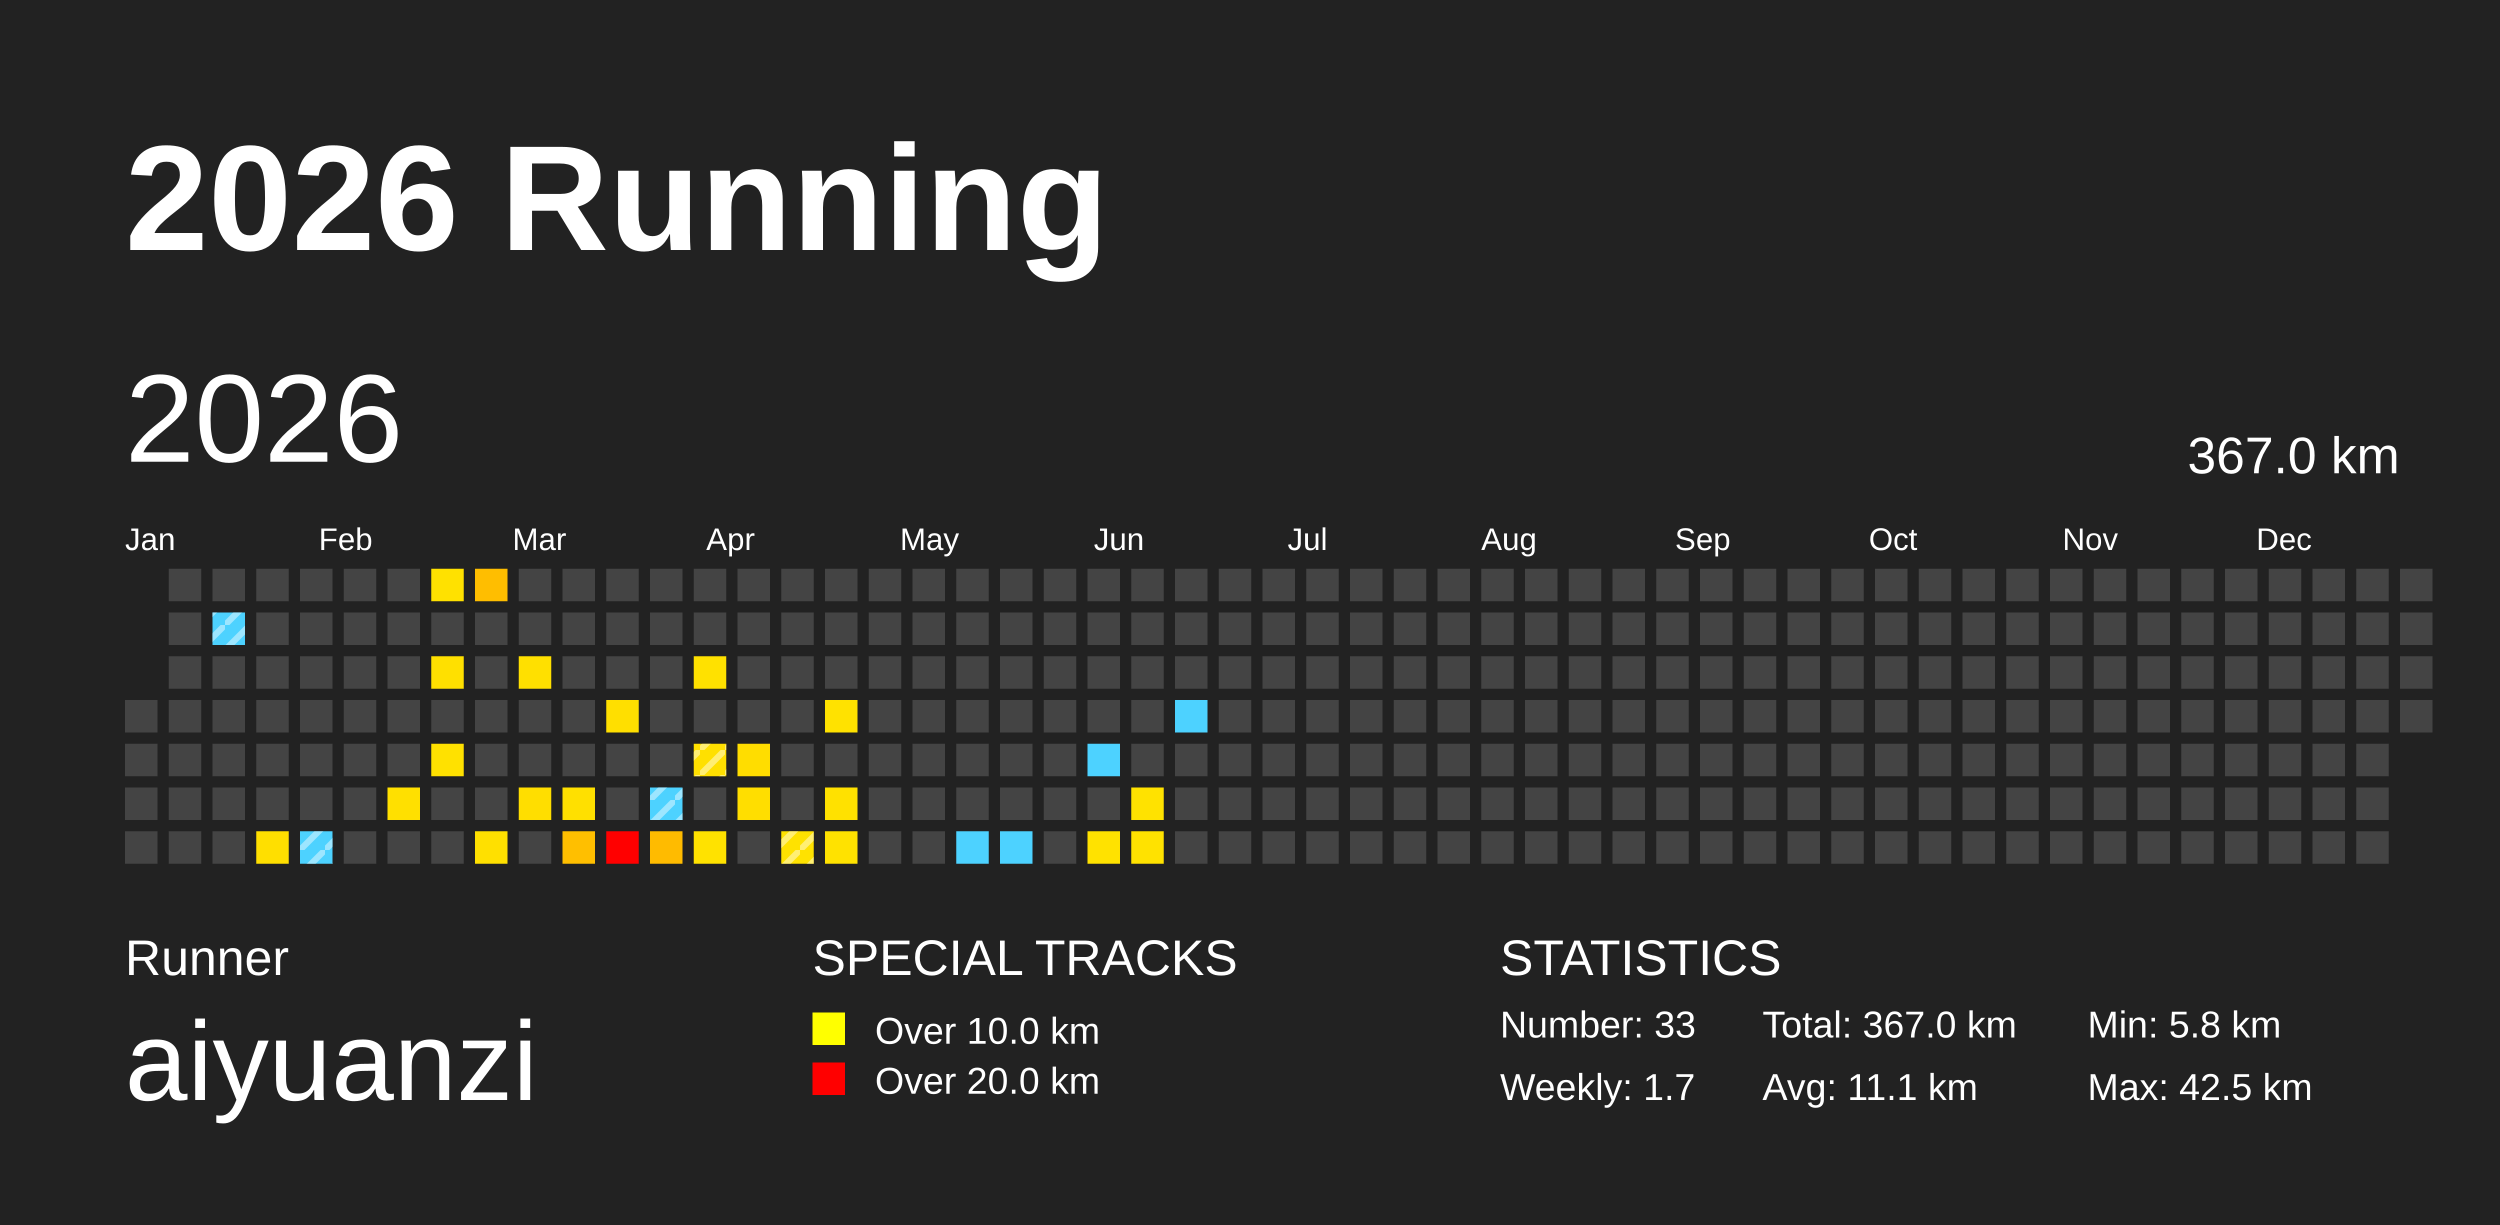
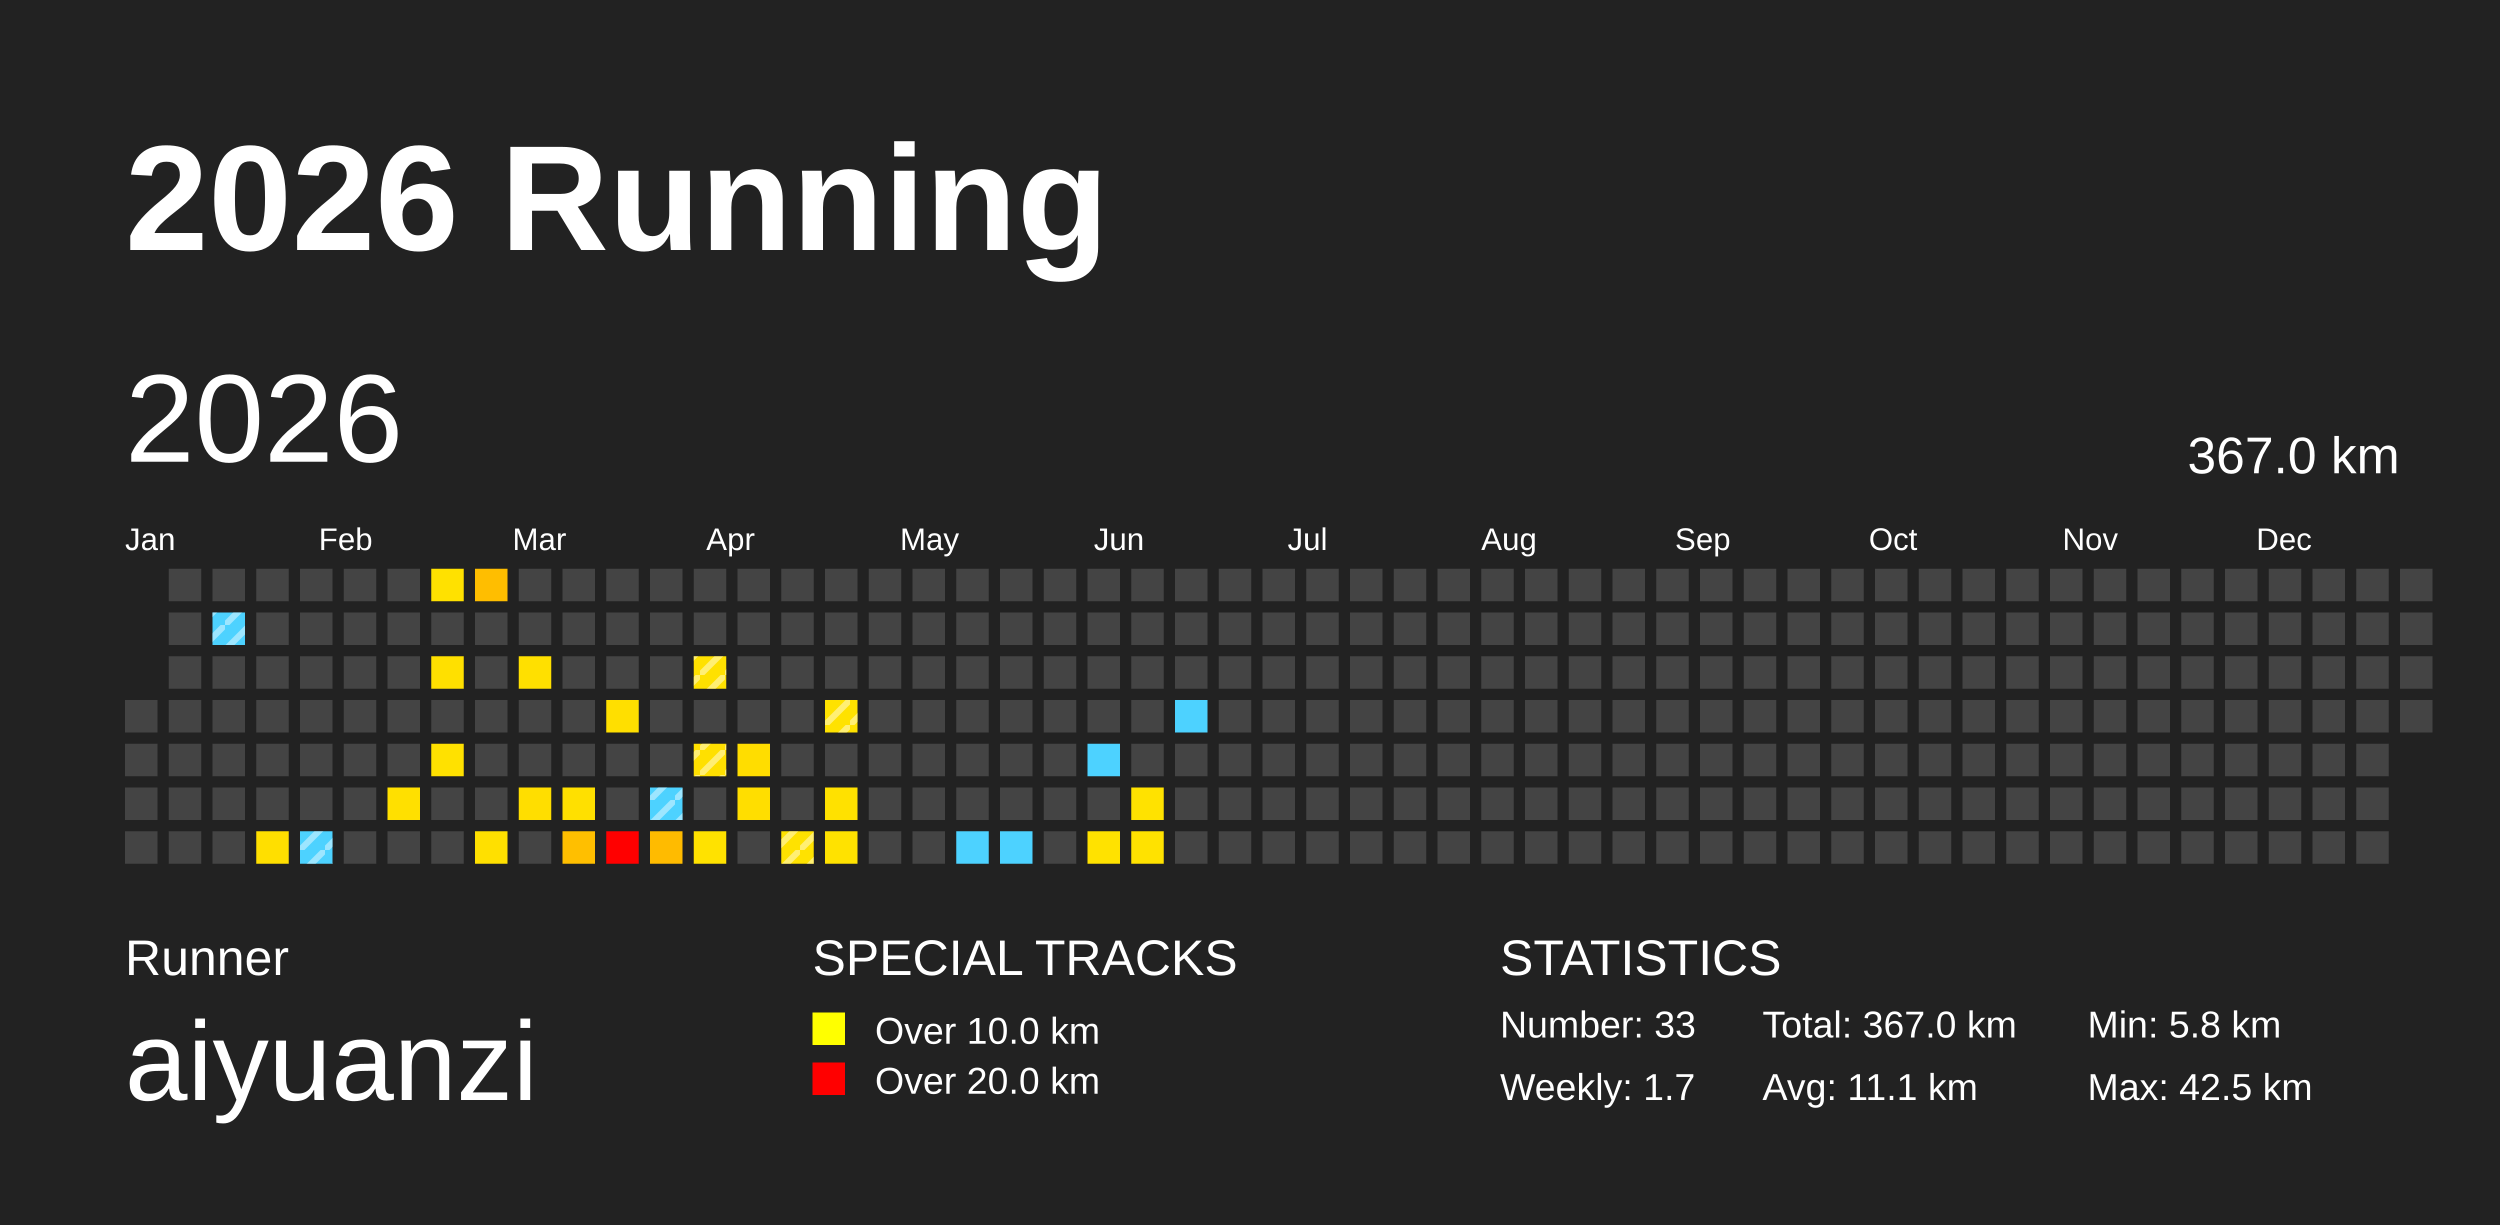
<svg xmlns="http://www.w3.org/2000/svg" baseProfile="full" height="98mm" version="1.1" viewBox="0,0,200,98" width="200mm">
  <defs>
    <pattern height="2" id="indoor-stripe" patternUnits="userSpaceOnUse" width="2">
      <line stroke="white" stroke-opacity="0.45" stroke-width="0.5" x1="0" x2="2" y1="2" y2="0" />
    </pattern>
  </defs>
  <rect fill="#222222" height="98" width="200" x="0" y="0" />
  <text fill="#FFFFFF" style="font-size:12px; font-family:Arial; font-weight:bold;" x="10" y="20">2026 Running</text>
  <text fill="#FFFFFF" style="font-size:4px; font-family:Arial" x="10" y="78">Runner</text>
  <text fill="#FFFFFF" style="font-size:9px; font-family:Arial" x="10" y="88">aiyuanzi</text>
  <text fill="#FFFFFF" style="font-size:4px; font-family:Arial" x="65" y="78">SPECIAL TRACKS</text>
  <rect fill="yellow" height="2.6" width="2.6" x="65" y="81" />
  <text fill="#FFFFFF" style="font-size:3px; font-family:Arial" x="70" y="83.5">Over 10.0 km</text>
  <rect fill="red" height="2.6" width="2.6" x="65" y="85" />
  <text fill="#FFFFFF" style="font-size:3px; font-family:Arial" x="70" y="87.5">Over 20.0 km</text>
  <text fill="#FFFFFF" style="font-size:4px; font-family:Arial" x="120" y="78">STATISTICS</text>
  <text fill="#FFFFFF" style="font-size:3px; font-family:Arial" x="120" y="83">Number: 33</text>
  <text fill="#FFFFFF" style="font-size:3px; font-family:Arial" x="120" y="88">Weekly: 1.7</text>
  <text fill="#FFFFFF" style="font-size:3px; font-family:Arial" x="141" y="83">Total: 367.0 km</text>
  <text fill="#FFFFFF" style="font-size:3px; font-family:Arial" x="141" y="88">Avg: 11.1 km</text>
  <text fill="#FFFFFF" style="font-size:3px; font-family:Arial" x="167" y="83">Min: 5.8 km</text>
  <text fill="#FFFFFF" style="font-size:3px; font-family:Arial" x="167" y="88">Max: 42.5 km</text>
  <text dominant-baseline="hanging" fill="#FFFFFF" style="font-size:10.0px; font-family:Arial;" x="10" y="30">2026</text>
  <text dominant-baseline="hanging" fill="#FFFFFF" style="font-size:4.125px; font-family:Arial;" x="175" y="35">367.0 km</text>
  <text fill="#FFFFFF" style="font-size:2.5px; font-family:Arial" x="10.0" y="44">Jan</text>
  <text fill="#FFFFFF" style="font-size:2.5px; font-family:Arial" x="25.5" y="44">Feb</text>
  <text fill="#FFFFFF" style="font-size:2.5px; font-family:Arial" x="41.0" y="44">Mar</text>
  <text fill="#FFFFFF" style="font-size:2.5px; font-family:Arial" x="56.5" y="44">Apr</text>
  <text fill="#FFFFFF" style="font-size:2.5px; font-family:Arial" x="72.0" y="44">May</text>
  <text fill="#FFFFFF" style="font-size:2.5px; font-family:Arial" x="87.5" y="44">Jun</text>
  <text fill="#FFFFFF" style="font-size:2.5px; font-family:Arial" x="103.0" y="44">Jul</text>
  <text fill="#FFFFFF" style="font-size:2.5px; font-family:Arial" x="118.5" y="44">Aug</text>
  <text fill="#FFFFFF" style="font-size:2.5px; font-family:Arial" x="134.0" y="44">Sep</text>
  <text fill="#FFFFFF" style="font-size:2.5px; font-family:Arial" x="149.5" y="44">Oct</text>
  <text fill="#FFFFFF" style="font-size:2.5px; font-family:Arial" x="165.0" y="44">Nov</text>
  <text fill="#FFFFFF" style="font-size:2.5px; font-family:Arial" x="180.5" y="44">Dec</text>
  <rect fill="#444444" height="2.6" width="2.6" x="10.0" y="56.0" />
  <rect fill="#444444" height="2.6" width="2.6" x="10.0" y="59.5" />
  <rect fill="#444444" height="2.6" width="2.6" x="10.0" y="63.0" />
  <rect fill="#444444" height="2.6" width="2.6" x="10.0" y="66.5" />
  <rect fill="#444444" height="2.6" width="2.6" x="13.5" y="45.5" />
  <rect fill="#444444" height="2.6" width="2.6" x="13.5" y="49.0" />
  <rect fill="#444444" height="2.6" width="2.6" x="13.5" y="52.5" />
  <rect fill="#444444" height="2.6" width="2.6" x="13.5" y="56.0" />
  <rect fill="#444444" height="2.6" width="2.6" x="13.5" y="59.5" />
  <rect fill="#444444" height="2.6" width="2.6" x="13.5" y="63.0" />
  <rect fill="#444444" height="2.6" width="2.6" x="13.5" y="66.5" />
  <rect fill="#444444" height="2.6" width="2.6" x="17.0" y="45.5" />
  <rect fill="#4dd2ff" height="2.6" width="2.6" x="17.0" y="49.0" />
  <rect fill="url(#indoor-stripe)" height="2.6" width="2.6" x="17.0" y="49.0" />
  <rect fill="#444444" height="2.6" width="2.6" x="17.0" y="52.5" />
  <rect fill="#444444" height="2.6" width="2.6" x="17.0" y="56.0" />
  <rect fill="#444444" height="2.6" width="2.6" x="17.0" y="59.5" />
  <rect fill="#444444" height="2.6" width="2.6" x="17.0" y="63.0" />
  <rect fill="#444444" height="2.6" width="2.6" x="17.0" y="66.5" />
  <rect fill="#444444" height="2.6" width="2.6" x="20.5" y="45.5" />
  <rect fill="#444444" height="2.6" width="2.6" x="20.5" y="49.0" />
  <rect fill="#444444" height="2.6" width="2.6" x="20.5" y="52.5" />
  <rect fill="#444444" height="2.6" width="2.6" x="20.5" y="56.0" />
  <rect fill="#444444" height="2.6" width="2.6" x="20.5" y="59.5" />
  <rect fill="#444444" height="2.6" width="2.6" x="20.5" y="63.0" />
  <rect fill="#ffdf00" height="2.6" width="2.6" x="20.5" y="66.5" />
  <rect fill="#444444" height="2.6" width="2.6" x="24.0" y="45.5" />
  <rect fill="#444444" height="2.6" width="2.6" x="24.0" y="49.0" />
  <rect fill="#444444" height="2.6" width="2.6" x="24.0" y="52.5" />
  <rect fill="#444444" height="2.6" width="2.6" x="24.0" y="56.0" />
  <rect fill="#444444" height="2.6" width="2.6" x="24.0" y="59.5" />
  <rect fill="#444444" height="2.6" width="2.6" x="24.0" y="63.0" />
  <rect fill="#4dd2ff" height="2.6" width="2.6" x="24.0" y="66.5" />
  <rect fill="url(#indoor-stripe)" height="2.6" width="2.6" x="24.0" y="66.5" />
  <rect fill="#444444" height="2.6" width="2.6" x="27.5" y="45.5" />
  <rect fill="#444444" height="2.6" width="2.6" x="27.5" y="49.0" />
  <rect fill="#444444" height="2.6" width="2.6" x="27.5" y="52.5" />
  <rect fill="#444444" height="2.6" width="2.6" x="27.5" y="56.0" />
  <rect fill="#444444" height="2.6" width="2.6" x="27.5" y="59.5" />
  <rect fill="#444444" height="2.6" width="2.6" x="27.5" y="63.0" />
  <rect fill="#444444" height="2.6" width="2.6" x="27.5" y="66.5" />
  <rect fill="#444444" height="2.6" width="2.6" x="31.0" y="45.5" />
  <rect fill="#444444" height="2.6" width="2.6" x="31.0" y="49.0" />
  <rect fill="#444444" height="2.6" width="2.6" x="31.0" y="52.5" />
  <rect fill="#444444" height="2.6" width="2.6" x="31.0" y="56.0" />
  <rect fill="#444444" height="2.6" width="2.6" x="31.0" y="59.5" />
  <rect fill="#ffe000" height="2.6" width="2.6" x="31.0" y="63.0" />
  <rect fill="#444444" height="2.6" width="2.6" x="31.0" y="66.5" />
  <rect fill="#ffe100" height="2.6" width="2.6" x="34.5" y="45.5" />
  <rect fill="#444444" height="2.6" width="2.6" x="34.5" y="49.0" />
  <rect fill="#ffe000" height="2.6" width="2.6" x="34.5" y="52.5" />
  <rect fill="#444444" height="2.6" width="2.6" x="34.5" y="56.0" />
  <rect fill="#ffe100" height="2.6" width="2.6" x="34.5" y="59.5" />
  <rect fill="#444444" height="2.6" width="2.6" x="34.5" y="63.0" />
  <rect fill="#444444" height="2.6" width="2.6" x="34.5" y="66.5" />
  <rect fill="#ffbe00" height="2.6" width="2.6" x="38.0" y="45.5" />
  <rect fill="#444444" height="2.6" width="2.6" x="38.0" y="49.0" />
  <rect fill="#444444" height="2.6" width="2.6" x="38.0" y="52.5" />
  <rect fill="#444444" height="2.6" width="2.6" x="38.0" y="56.0" />
  <rect fill="#444444" height="2.6" width="2.6" x="38.0" y="59.5" />
  <rect fill="#444444" height="2.6" width="2.6" x="38.0" y="63.0" />
  <rect fill="#ffe000" height="2.6" width="2.6" x="38.0" y="66.5" />
  <rect fill="#444444" height="2.6" width="2.6" x="41.5" y="45.5" />
  <rect fill="#444444" height="2.6" width="2.6" x="41.5" y="49.0" />
  <rect fill="#ffe000" height="2.6" width="2.6" x="41.5" y="52.5" />
  <rect fill="#444444" height="2.6" width="2.6" x="41.5" y="56.0" />
  <rect fill="#444444" height="2.6" width="2.6" x="41.5" y="59.5" />
  <rect fill="#ffde00" height="2.6" width="2.6" x="41.5" y="63.0" />
  <rect fill="#444444" height="2.6" width="2.6" x="41.5" y="66.5" />
  <rect fill="#444444" height="2.6" width="2.6" x="45.0" y="45.5" />
  <rect fill="#444444" height="2.6" width="2.6" x="45.0" y="49.0" />
  <rect fill="#444444" height="2.6" width="2.6" x="45.0" y="52.5" />
  <rect fill="#444444" height="2.6" width="2.6" x="45.0" y="56.0" />
  <rect fill="#444444" height="2.6" width="2.6" x="45.0" y="59.5" />
  <rect fill="#ffe000" height="2.6" width="2.6" x="45.0" y="63.0" />
  <rect fill="#ffbf00" height="2.6" width="2.6" x="45.0" y="66.5" />
  <rect fill="#444444" height="2.6" width="2.6" x="48.5" y="45.5" />
  <rect fill="#444444" height="2.6" width="2.6" x="48.5" y="49.0" />
  <rect fill="#444444" height="2.6" width="2.6" x="48.5" y="52.5" />
  <rect fill="#ffdf00" height="2.6" width="2.6" x="48.5" y="56.0" />
  <rect fill="#444444" height="2.6" width="2.6" x="48.5" y="59.5" />
  <rect fill="#444444" height="2.6" width="2.6" x="48.5" y="63.0" />
  <rect fill="red" height="2.6" width="2.6" x="48.5" y="66.5" />
  <rect fill="#444444" height="2.6" width="2.6" x="52.0" y="45.5" />
  <rect fill="#444444" height="2.6" width="2.6" x="52.0" y="49.0" />
  <rect fill="#444444" height="2.6" width="2.6" x="52.0" y="52.5" />
  <rect fill="#444444" height="2.6" width="2.6" x="52.0" y="56.0" />
  <rect fill="#444444" height="2.6" width="2.6" x="52.0" y="59.5" />
  <rect fill="#4dd2ff" height="2.6" width="2.6" x="52.0" y="63.0" />
  <rect fill="url(#indoor-stripe)" height="2.6" width="2.6" x="52.0" y="63.0" />
  <rect fill="#ffbb00" height="2.6" width="2.6" x="52.0" y="66.5" />
  <rect fill="#444444" height="2.6" width="2.6" x="55.5" y="45.5" />
  <rect fill="#444444" height="2.6" width="2.6" x="55.5" y="49.0" />
  <rect fill="#ffe100" height="2.6" width="2.6" x="55.5" y="52.5" />
+   <rect fill="url(#indoor-stripe)" height="2.6" width="2.6" x="55.5" y="52.5" />
  <rect fill="#444444" height="2.6" width="2.6" x="55.5" y="56.0" />
  <rect fill="#ffe000" height="2.6" width="2.6" x="55.5" y="59.5" />
  <rect fill="url(#indoor-stripe)" height="2.6" width="2.6" x="55.5" y="59.5" />
  <rect fill="#444444" height="2.6" width="2.6" x="55.5" y="63.0" />
  <rect fill="#ffe200" height="2.6" width="2.6" x="55.5" y="66.5" />
  <rect fill="#444444" height="2.6" width="2.6" x="59.0" y="45.5" />
  <rect fill="#444444" height="2.6" width="2.6" x="59.0" y="49.0" />
  <rect fill="#444444" height="2.6" width="2.6" x="59.0" y="52.5" />
  <rect fill="#444444" height="2.6" width="2.6" x="59.0" y="56.0" />
  <rect fill="#ffdd00" height="2.6" width="2.6" x="59.0" y="59.5" />
  <rect fill="#ffde00" height="2.6" width="2.6" x="59.0" y="63.0" />
  <rect fill="#444444" height="2.6" width="2.6" x="59.0" y="66.5" />
  <rect fill="#444444" height="2.6" width="2.6" x="62.5" y="45.5" />
  <rect fill="#444444" height="2.6" width="2.6" x="62.5" y="49.0" />
  <rect fill="#444444" height="2.6" width="2.6" x="62.5" y="52.5" />
  <rect fill="#444444" height="2.6" width="2.6" x="62.5" y="56.0" />
  <rect fill="#444444" height="2.6" width="2.6" x="62.5" y="59.5" />
  <rect fill="#444444" height="2.6" width="2.6" x="62.5" y="63.0" />
  <rect fill="#ffe200" height="2.6" width="2.6" x="62.5" y="66.5" />
  <rect fill="url(#indoor-stripe)" height="2.6" width="2.6" x="62.5" y="66.5" />
  <rect fill="#444444" height="2.6" width="2.6" x="66.0" y="45.5" />
  <rect fill="#444444" height="2.6" width="2.6" x="66.0" y="49.0" />
  <rect fill="#444444" height="2.6" width="2.6" x="66.0" y="52.5" />
  <rect fill="#ffe200" height="2.6" width="2.6" x="66.0" y="56.0" />
+   <rect fill="url(#indoor-stripe)" height="2.6" width="2.6" x="66.0" y="56.0" />
  <rect fill="#444444" height="2.6" width="2.6" x="66.0" y="59.5" />
  <rect fill="#ffe100" height="2.6" width="2.6" x="66.0" y="63.0" />
  <rect fill="#ffe200" height="2.6" width="2.6" x="66.0" y="66.5" />
  <rect fill="#444444" height="2.6" width="2.6" x="69.5" y="45.5" />
  <rect fill="#444444" height="2.6" width="2.6" x="69.5" y="49.0" />
  <rect fill="#444444" height="2.6" width="2.6" x="69.5" y="52.5" />
  <rect fill="#444444" height="2.6" width="2.6" x="69.5" y="56.0" />
  <rect fill="#444444" height="2.6" width="2.6" x="69.5" y="59.5" />
  <rect fill="#444444" height="2.6" width="2.6" x="69.5" y="63.0" />
  <rect fill="#444444" height="2.6" width="2.6" x="69.5" y="66.5" />
  <rect fill="#444444" height="2.6" width="2.6" x="73.0" y="45.5" />
  <rect fill="#444444" height="2.6" width="2.6" x="73.0" y="49.0" />
  <rect fill="#444444" height="2.6" width="2.6" x="73.0" y="52.5" />
  <rect fill="#444444" height="2.6" width="2.6" x="73.0" y="56.0" />
  <rect fill="#444444" height="2.6" width="2.6" x="73.0" y="59.5" />
  <rect fill="#444444" height="2.6" width="2.6" x="73.0" y="63.0" />
  <rect fill="#444444" height="2.6" width="2.6" x="73.0" y="66.5" />
  <rect fill="#444444" height="2.6" width="2.6" x="76.5" y="45.5" />
  <rect fill="#444444" height="2.6" width="2.6" x="76.5" y="49.0" />
  <rect fill="#444444" height="2.6" width="2.6" x="76.5" y="52.5" />
  <rect fill="#444444" height="2.6" width="2.6" x="76.5" y="56.0" />
  <rect fill="#444444" height="2.6" width="2.6" x="76.5" y="59.5" />
  <rect fill="#444444" height="2.6" width="2.6" x="76.5" y="63.0" />
  <rect fill="#4dd2ff" height="2.6" width="2.6" x="76.5" y="66.5" />
  <rect fill="#444444" height="2.6" width="2.6" x="80.0" y="45.5" />
  <rect fill="#444444" height="2.6" width="2.6" x="80.0" y="49.0" />
  <rect fill="#444444" height="2.6" width="2.6" x="80.0" y="52.5" />
  <rect fill="#444444" height="2.6" width="2.6" x="80.0" y="56.0" />
  <rect fill="#444444" height="2.6" width="2.6" x="80.0" y="59.5" />
  <rect fill="#444444" height="2.6" width="2.6" x="80.0" y="63.0" />
  <rect fill="#4dd2ff" height="2.6" width="2.6" x="80.0" y="66.5" />
  <rect fill="#444444" height="2.6" width="2.6" x="83.5" y="45.5" />
  <rect fill="#444444" height="2.6" width="2.6" x="83.5" y="49.0" />
  <rect fill="#444444" height="2.6" width="2.6" x="83.5" y="52.5" />
  <rect fill="#444444" height="2.6" width="2.6" x="83.5" y="56.0" />
  <rect fill="#444444" height="2.6" width="2.6" x="83.5" y="59.5" />
  <rect fill="#444444" height="2.6" width="2.6" x="83.5" y="63.0" />
  <rect fill="#444444" height="2.6" width="2.6" x="83.5" y="66.5" />
  <rect fill="#444444" height="2.6" width="2.6" x="87.0" y="45.5" />
  <rect fill="#444444" height="2.6" width="2.6" x="87.0" y="49.0" />
  <rect fill="#444444" height="2.6" width="2.6" x="87.0" y="52.5" />
  <rect fill="#444444" height="2.6" width="2.6" x="87.0" y="56.0" />
  <rect fill="#4dd2ff" height="2.6" width="2.6" x="87.0" y="59.5" />
  <rect fill="#444444" height="2.6" width="2.6" x="87.0" y="63.0" />
  <rect fill="#ffe200" height="2.6" width="2.6" x="87.0" y="66.5" />
  <rect fill="#444444" height="2.6" width="2.6" x="90.5" y="45.5" />
  <rect fill="#444444" height="2.6" width="2.6" x="90.5" y="49.0" />
  <rect fill="#444444" height="2.6" width="2.6" x="90.5" y="52.5" />
  <rect fill="#444444" height="2.6" width="2.6" x="90.5" y="56.0" />
  <rect fill="#444444" height="2.6" width="2.6" x="90.5" y="59.5" />
  <rect fill="#ffe200" height="2.6" width="2.6" x="90.5" y="63.0" />
  <rect fill="#ffe200" height="2.6" width="2.6" x="90.5" y="66.5" />
  <rect fill="#444444" height="2.6" width="2.6" x="94.0" y="45.5" />
  <rect fill="#444444" height="2.6" width="2.6" x="94.0" y="49.0" />
  <rect fill="#444444" height="2.6" width="2.6" x="94.0" y="52.5" />
  <rect fill="#4dd2ff" height="2.6" width="2.6" x="94.0" y="56.0" />
  <rect fill="#444444" height="2.6" width="2.6" x="94.0" y="59.5" />
  <rect fill="#444444" height="2.6" width="2.6" x="94.0" y="63.0" />
  <rect fill="#444444" height="2.6" width="2.6" x="94.0" y="66.5" />
  <rect fill="#444444" height="2.6" width="2.6" x="97.5" y="45.5" />
  <rect fill="#444444" height="2.6" width="2.6" x="97.5" y="49.0" />
  <rect fill="#444444" height="2.6" width="2.6" x="97.5" y="52.5" />
  <rect fill="#444444" height="2.6" width="2.6" x="97.5" y="56.0" />
  <rect fill="#444444" height="2.6" width="2.6" x="97.5" y="59.5" />
  <rect fill="#444444" height="2.6" width="2.6" x="97.5" y="63.0" />
  <rect fill="#444444" height="2.6" width="2.6" x="97.5" y="66.5" />
  <rect fill="#444444" height="2.6" width="2.6" x="101.0" y="45.5" />
  <rect fill="#444444" height="2.6" width="2.6" x="101.0" y="49.0" />
  <rect fill="#444444" height="2.6" width="2.6" x="101.0" y="52.5" />
  <rect fill="#444444" height="2.6" width="2.6" x="101.0" y="56.0" />
  <rect fill="#444444" height="2.6" width="2.6" x="101.0" y="59.5" />
  <rect fill="#444444" height="2.6" width="2.6" x="101.0" y="63.0" />
  <rect fill="#444444" height="2.6" width="2.6" x="101.0" y="66.5" />
  <rect fill="#444444" height="2.6" width="2.6" x="104.5" y="45.5" />
  <rect fill="#444444" height="2.6" width="2.6" x="104.5" y="49.0" />
  <rect fill="#444444" height="2.6" width="2.6" x="104.5" y="52.5" />
  <rect fill="#444444" height="2.6" width="2.6" x="104.5" y="56.0" />
  <rect fill="#444444" height="2.6" width="2.6" x="104.5" y="59.5" />
  <rect fill="#444444" height="2.6" width="2.6" x="104.5" y="63.0" />
  <rect fill="#444444" height="2.6" width="2.6" x="104.5" y="66.5" />
  <rect fill="#444444" height="2.6" width="2.6" x="108.0" y="45.5" />
  <rect fill="#444444" height="2.6" width="2.6" x="108.0" y="49.0" />
  <rect fill="#444444" height="2.6" width="2.6" x="108.0" y="52.5" />
  <rect fill="#444444" height="2.6" width="2.6" x="108.0" y="56.0" />
  <rect fill="#444444" height="2.6" width="2.6" x="108.0" y="59.5" />
  <rect fill="#444444" height="2.6" width="2.6" x="108.0" y="63.0" />
  <rect fill="#444444" height="2.6" width="2.6" x="108.0" y="66.5" />
  <rect fill="#444444" height="2.6" width="2.6" x="111.5" y="45.5" />
  <rect fill="#444444" height="2.6" width="2.6" x="111.5" y="49.0" />
  <rect fill="#444444" height="2.6" width="2.6" x="111.5" y="52.5" />
  <rect fill="#444444" height="2.6" width="2.6" x="111.5" y="56.0" />
  <rect fill="#444444" height="2.6" width="2.6" x="111.5" y="59.5" />
  <rect fill="#444444" height="2.6" width="2.6" x="111.5" y="63.0" />
  <rect fill="#444444" height="2.6" width="2.6" x="111.5" y="66.5" />
  <rect fill="#444444" height="2.6" width="2.6" x="115.0" y="45.5" />
  <rect fill="#444444" height="2.6" width="2.6" x="115.0" y="49.0" />
  <rect fill="#444444" height="2.6" width="2.6" x="115.0" y="52.5" />
  <rect fill="#444444" height="2.6" width="2.6" x="115.0" y="56.0" />
  <rect fill="#444444" height="2.6" width="2.6" x="115.0" y="59.5" />
  <rect fill="#444444" height="2.6" width="2.6" x="115.0" y="63.0" />
  <rect fill="#444444" height="2.6" width="2.6" x="115.0" y="66.5" />
  <rect fill="#444444" height="2.6" width="2.6" x="118.5" y="45.5" />
  <rect fill="#444444" height="2.6" width="2.6" x="118.5" y="49.0" />
  <rect fill="#444444" height="2.6" width="2.6" x="118.5" y="52.5" />
  <rect fill="#444444" height="2.6" width="2.6" x="118.5" y="56.0" />
  <rect fill="#444444" height="2.6" width="2.6" x="118.5" y="59.5" />
  <rect fill="#444444" height="2.6" width="2.6" x="118.5" y="63.0" />
  <rect fill="#444444" height="2.6" width="2.6" x="118.5" y="66.5" />
  <rect fill="#444444" height="2.6" width="2.6" x="122.0" y="45.5" />
  <rect fill="#444444" height="2.6" width="2.6" x="122.0" y="49.0" />
  <rect fill="#444444" height="2.6" width="2.6" x="122.0" y="52.5" />
  <rect fill="#444444" height="2.6" width="2.6" x="122.0" y="56.0" />
  <rect fill="#444444" height="2.6" width="2.6" x="122.0" y="59.5" />
  <rect fill="#444444" height="2.6" width="2.6" x="122.0" y="63.0" />
  <rect fill="#444444" height="2.6" width="2.6" x="122.0" y="66.5" />
  <rect fill="#444444" height="2.6" width="2.6" x="125.5" y="45.5" />
  <rect fill="#444444" height="2.6" width="2.6" x="125.5" y="49.0" />
  <rect fill="#444444" height="2.6" width="2.6" x="125.5" y="52.5" />
  <rect fill="#444444" height="2.6" width="2.6" x="125.5" y="56.0" />
  <rect fill="#444444" height="2.6" width="2.6" x="125.5" y="59.5" />
  <rect fill="#444444" height="2.6" width="2.6" x="125.5" y="63.0" />
  <rect fill="#444444" height="2.6" width="2.6" x="125.5" y="66.5" />
  <rect fill="#444444" height="2.6" width="2.6" x="129.0" y="45.5" />
  <rect fill="#444444" height="2.6" width="2.6" x="129.0" y="49.0" />
  <rect fill="#444444" height="2.6" width="2.6" x="129.0" y="52.5" />
  <rect fill="#444444" height="2.6" width="2.6" x="129.0" y="56.0" />
  <rect fill="#444444" height="2.6" width="2.6" x="129.0" y="59.5" />
  <rect fill="#444444" height="2.6" width="2.6" x="129.0" y="63.0" />
  <rect fill="#444444" height="2.6" width="2.6" x="129.0" y="66.5" />
  <rect fill="#444444" height="2.6" width="2.6" x="132.5" y="45.5" />
  <rect fill="#444444" height="2.6" width="2.6" x="132.5" y="49.0" />
  <rect fill="#444444" height="2.6" width="2.6" x="132.5" y="52.5" />
  <rect fill="#444444" height="2.6" width="2.6" x="132.5" y="56.0" />
  <rect fill="#444444" height="2.6" width="2.6" x="132.5" y="59.5" />
  <rect fill="#444444" height="2.6" width="2.6" x="132.5" y="63.0" />
  <rect fill="#444444" height="2.6" width="2.6" x="132.5" y="66.5" />
  <rect fill="#444444" height="2.6" width="2.6" x="136.0" y="45.5" />
  <rect fill="#444444" height="2.6" width="2.6" x="136.0" y="49.0" />
  <rect fill="#444444" height="2.6" width="2.6" x="136.0" y="52.5" />
  <rect fill="#444444" height="2.6" width="2.6" x="136.0" y="56.0" />
  <rect fill="#444444" height="2.6" width="2.6" x="136.0" y="59.5" />
  <rect fill="#444444" height="2.6" width="2.6" x="136.0" y="63.0" />
  <rect fill="#444444" height="2.6" width="2.6" x="136.0" y="66.5" />
  <rect fill="#444444" height="2.6" width="2.6" x="139.5" y="45.5" />
  <rect fill="#444444" height="2.6" width="2.6" x="139.5" y="49.0" />
  <rect fill="#444444" height="2.6" width="2.6" x="139.5" y="52.5" />
  <rect fill="#444444" height="2.6" width="2.6" x="139.5" y="56.0" />
  <rect fill="#444444" height="2.6" width="2.6" x="139.5" y="59.5" />
  <rect fill="#444444" height="2.6" width="2.6" x="139.5" y="63.0" />
  <rect fill="#444444" height="2.6" width="2.6" x="139.5" y="66.5" />
  <rect fill="#444444" height="2.6" width="2.6" x="143.0" y="45.5" />
  <rect fill="#444444" height="2.6" width="2.6" x="143.0" y="49.0" />
  <rect fill="#444444" height="2.6" width="2.6" x="143.0" y="52.5" />
  <rect fill="#444444" height="2.6" width="2.6" x="143.0" y="56.0" />
  <rect fill="#444444" height="2.6" width="2.6" x="143.0" y="59.5" />
  <rect fill="#444444" height="2.6" width="2.6" x="143.0" y="63.0" />
  <rect fill="#444444" height="2.6" width="2.6" x="143.0" y="66.5" />
  <rect fill="#444444" height="2.6" width="2.6" x="146.5" y="45.5" />
  <rect fill="#444444" height="2.6" width="2.6" x="146.5" y="49.0" />
  <rect fill="#444444" height="2.6" width="2.6" x="146.5" y="52.5" />
  <rect fill="#444444" height="2.6" width="2.6" x="146.5" y="56.0" />
  <rect fill="#444444" height="2.6" width="2.6" x="146.5" y="59.5" />
  <rect fill="#444444" height="2.6" width="2.6" x="146.5" y="63.0" />
  <rect fill="#444444" height="2.6" width="2.6" x="146.5" y="66.5" />
  <rect fill="#444444" height="2.6" width="2.6" x="150.0" y="45.5" />
  <rect fill="#444444" height="2.6" width="2.6" x="150.0" y="49.0" />
  <rect fill="#444444" height="2.6" width="2.6" x="150.0" y="52.5" />
  <rect fill="#444444" height="2.6" width="2.6" x="150.0" y="56.0" />
  <rect fill="#444444" height="2.6" width="2.6" x="150.0" y="59.5" />
  <rect fill="#444444" height="2.6" width="2.6" x="150.0" y="63.0" />
  <rect fill="#444444" height="2.6" width="2.6" x="150.0" y="66.5" />
  <rect fill="#444444" height="2.6" width="2.6" x="153.5" y="45.5" />
  <rect fill="#444444" height="2.6" width="2.6" x="153.5" y="49.0" />
  <rect fill="#444444" height="2.6" width="2.6" x="153.5" y="52.5" />
  <rect fill="#444444" height="2.6" width="2.6" x="153.5" y="56.0" />
  <rect fill="#444444" height="2.6" width="2.6" x="153.5" y="59.5" />
  <rect fill="#444444" height="2.6" width="2.6" x="153.5" y="63.0" />
  <rect fill="#444444" height="2.6" width="2.6" x="153.5" y="66.5" />
  <rect fill="#444444" height="2.6" width="2.6" x="157.0" y="45.5" />
  <rect fill="#444444" height="2.6" width="2.6" x="157.0" y="49.0" />
  <rect fill="#444444" height="2.6" width="2.6" x="157.0" y="52.5" />
  <rect fill="#444444" height="2.6" width="2.6" x="157.0" y="56.0" />
  <rect fill="#444444" height="2.6" width="2.6" x="157.0" y="59.5" />
  <rect fill="#444444" height="2.6" width="2.6" x="157.0" y="63.0" />
  <rect fill="#444444" height="2.6" width="2.6" x="157.0" y="66.5" />
  <rect fill="#444444" height="2.6" width="2.6" x="160.5" y="45.5" />
  <rect fill="#444444" height="2.6" width="2.6" x="160.5" y="49.0" />
  <rect fill="#444444" height="2.6" width="2.6" x="160.5" y="52.5" />
  <rect fill="#444444" height="2.6" width="2.6" x="160.5" y="56.0" />
  <rect fill="#444444" height="2.6" width="2.6" x="160.5" y="59.5" />
  <rect fill="#444444" height="2.6" width="2.6" x="160.5" y="63.0" />
  <rect fill="#444444" height="2.6" width="2.6" x="160.5" y="66.5" />
  <rect fill="#444444" height="2.6" width="2.6" x="164.0" y="45.5" />
  <rect fill="#444444" height="2.6" width="2.6" x="164.0" y="49.0" />
  <rect fill="#444444" height="2.6" width="2.6" x="164.0" y="52.5" />
  <rect fill="#444444" height="2.6" width="2.6" x="164.0" y="56.0" />
  <rect fill="#444444" height="2.6" width="2.6" x="164.0" y="59.5" />
  <rect fill="#444444" height="2.6" width="2.6" x="164.0" y="63.0" />
  <rect fill="#444444" height="2.6" width="2.6" x="164.0" y="66.5" />
  <rect fill="#444444" height="2.6" width="2.6" x="167.5" y="45.5" />
  <rect fill="#444444" height="2.6" width="2.6" x="167.5" y="49.0" />
  <rect fill="#444444" height="2.6" width="2.6" x="167.5" y="52.5" />
  <rect fill="#444444" height="2.6" width="2.6" x="167.5" y="56.0" />
  <rect fill="#444444" height="2.6" width="2.6" x="167.5" y="59.5" />
  <rect fill="#444444" height="2.6" width="2.6" x="167.5" y="63.0" />
  <rect fill="#444444" height="2.6" width="2.6" x="167.5" y="66.5" />
  <rect fill="#444444" height="2.6" width="2.6" x="171.0" y="45.5" />
  <rect fill="#444444" height="2.6" width="2.6" x="171.0" y="49.0" />
  <rect fill="#444444" height="2.6" width="2.6" x="171.0" y="52.5" />
  <rect fill="#444444" height="2.6" width="2.6" x="171.0" y="56.0" />
  <rect fill="#444444" height="2.6" width="2.6" x="171.0" y="59.5" />
  <rect fill="#444444" height="2.6" width="2.6" x="171.0" y="63.0" />
  <rect fill="#444444" height="2.6" width="2.6" x="171.0" y="66.5" />
  <rect fill="#444444" height="2.6" width="2.6" x="174.5" y="45.5" />
  <rect fill="#444444" height="2.6" width="2.6" x="174.5" y="49.0" />
  <rect fill="#444444" height="2.6" width="2.6" x="174.5" y="52.5" />
  <rect fill="#444444" height="2.6" width="2.6" x="174.5" y="56.0" />
  <rect fill="#444444" height="2.6" width="2.6" x="174.5" y="59.5" />
  <rect fill="#444444" height="2.6" width="2.6" x="174.5" y="63.0" />
  <rect fill="#444444" height="2.6" width="2.6" x="174.5" y="66.5" />
  <rect fill="#444444" height="2.6" width="2.6" x="178.0" y="45.5" />
  <rect fill="#444444" height="2.6" width="2.6" x="178.0" y="49.0" />
  <rect fill="#444444" height="2.6" width="2.6" x="178.0" y="52.5" />
  <rect fill="#444444" height="2.6" width="2.6" x="178.0" y="56.0" />
  <rect fill="#444444" height="2.6" width="2.6" x="178.0" y="59.5" />
  <rect fill="#444444" height="2.6" width="2.6" x="178.0" y="63.0" />
  <rect fill="#444444" height="2.6" width="2.6" x="178.0" y="66.5" />
  <rect fill="#444444" height="2.6" width="2.6" x="181.5" y="45.5" />
  <rect fill="#444444" height="2.6" width="2.6" x="181.5" y="49.0" />
  <rect fill="#444444" height="2.6" width="2.6" x="181.5" y="52.5" />
  <rect fill="#444444" height="2.6" width="2.6" x="181.5" y="56.0" />
  <rect fill="#444444" height="2.6" width="2.6" x="181.5" y="59.5" />
  <rect fill="#444444" height="2.6" width="2.6" x="181.5" y="63.0" />
  <rect fill="#444444" height="2.6" width="2.6" x="181.5" y="66.5" />
  <rect fill="#444444" height="2.6" width="2.6" x="185.0" y="45.5" />
  <rect fill="#444444" height="2.6" width="2.6" x="185.0" y="49.0" />
  <rect fill="#444444" height="2.6" width="2.6" x="185.0" y="52.5" />
  <rect fill="#444444" height="2.6" width="2.6" x="185.0" y="56.0" />
  <rect fill="#444444" height="2.6" width="2.6" x="185.0" y="59.5" />
  <rect fill="#444444" height="2.6" width="2.6" x="185.0" y="63.0" />
  <rect fill="#444444" height="2.6" width="2.6" x="185.0" y="66.5" />
  <rect fill="#444444" height="2.6" width="2.6" x="188.5" y="45.5" />
  <rect fill="#444444" height="2.6" width="2.6" x="188.5" y="49.0" />
  <rect fill="#444444" height="2.6" width="2.6" x="188.5" y="52.5" />
  <rect fill="#444444" height="2.6" width="2.6" x="188.5" y="56.0" />
  <rect fill="#444444" height="2.6" width="2.6" x="188.5" y="59.5" />
  <rect fill="#444444" height="2.6" width="2.6" x="188.5" y="63.0" />
  <rect fill="#444444" height="2.6" width="2.6" x="188.5" y="66.5" />
  <rect fill="#444444" height="2.6" width="2.6" x="192.0" y="45.5" />
  <rect fill="#444444" height="2.6" width="2.6" x="192.0" y="49.0" />
  <rect fill="#444444" height="2.6" width="2.6" x="192.0" y="52.5" />
  <rect fill="#444444" height="2.6" width="2.6" x="192.0" y="56.0" />
</svg>
